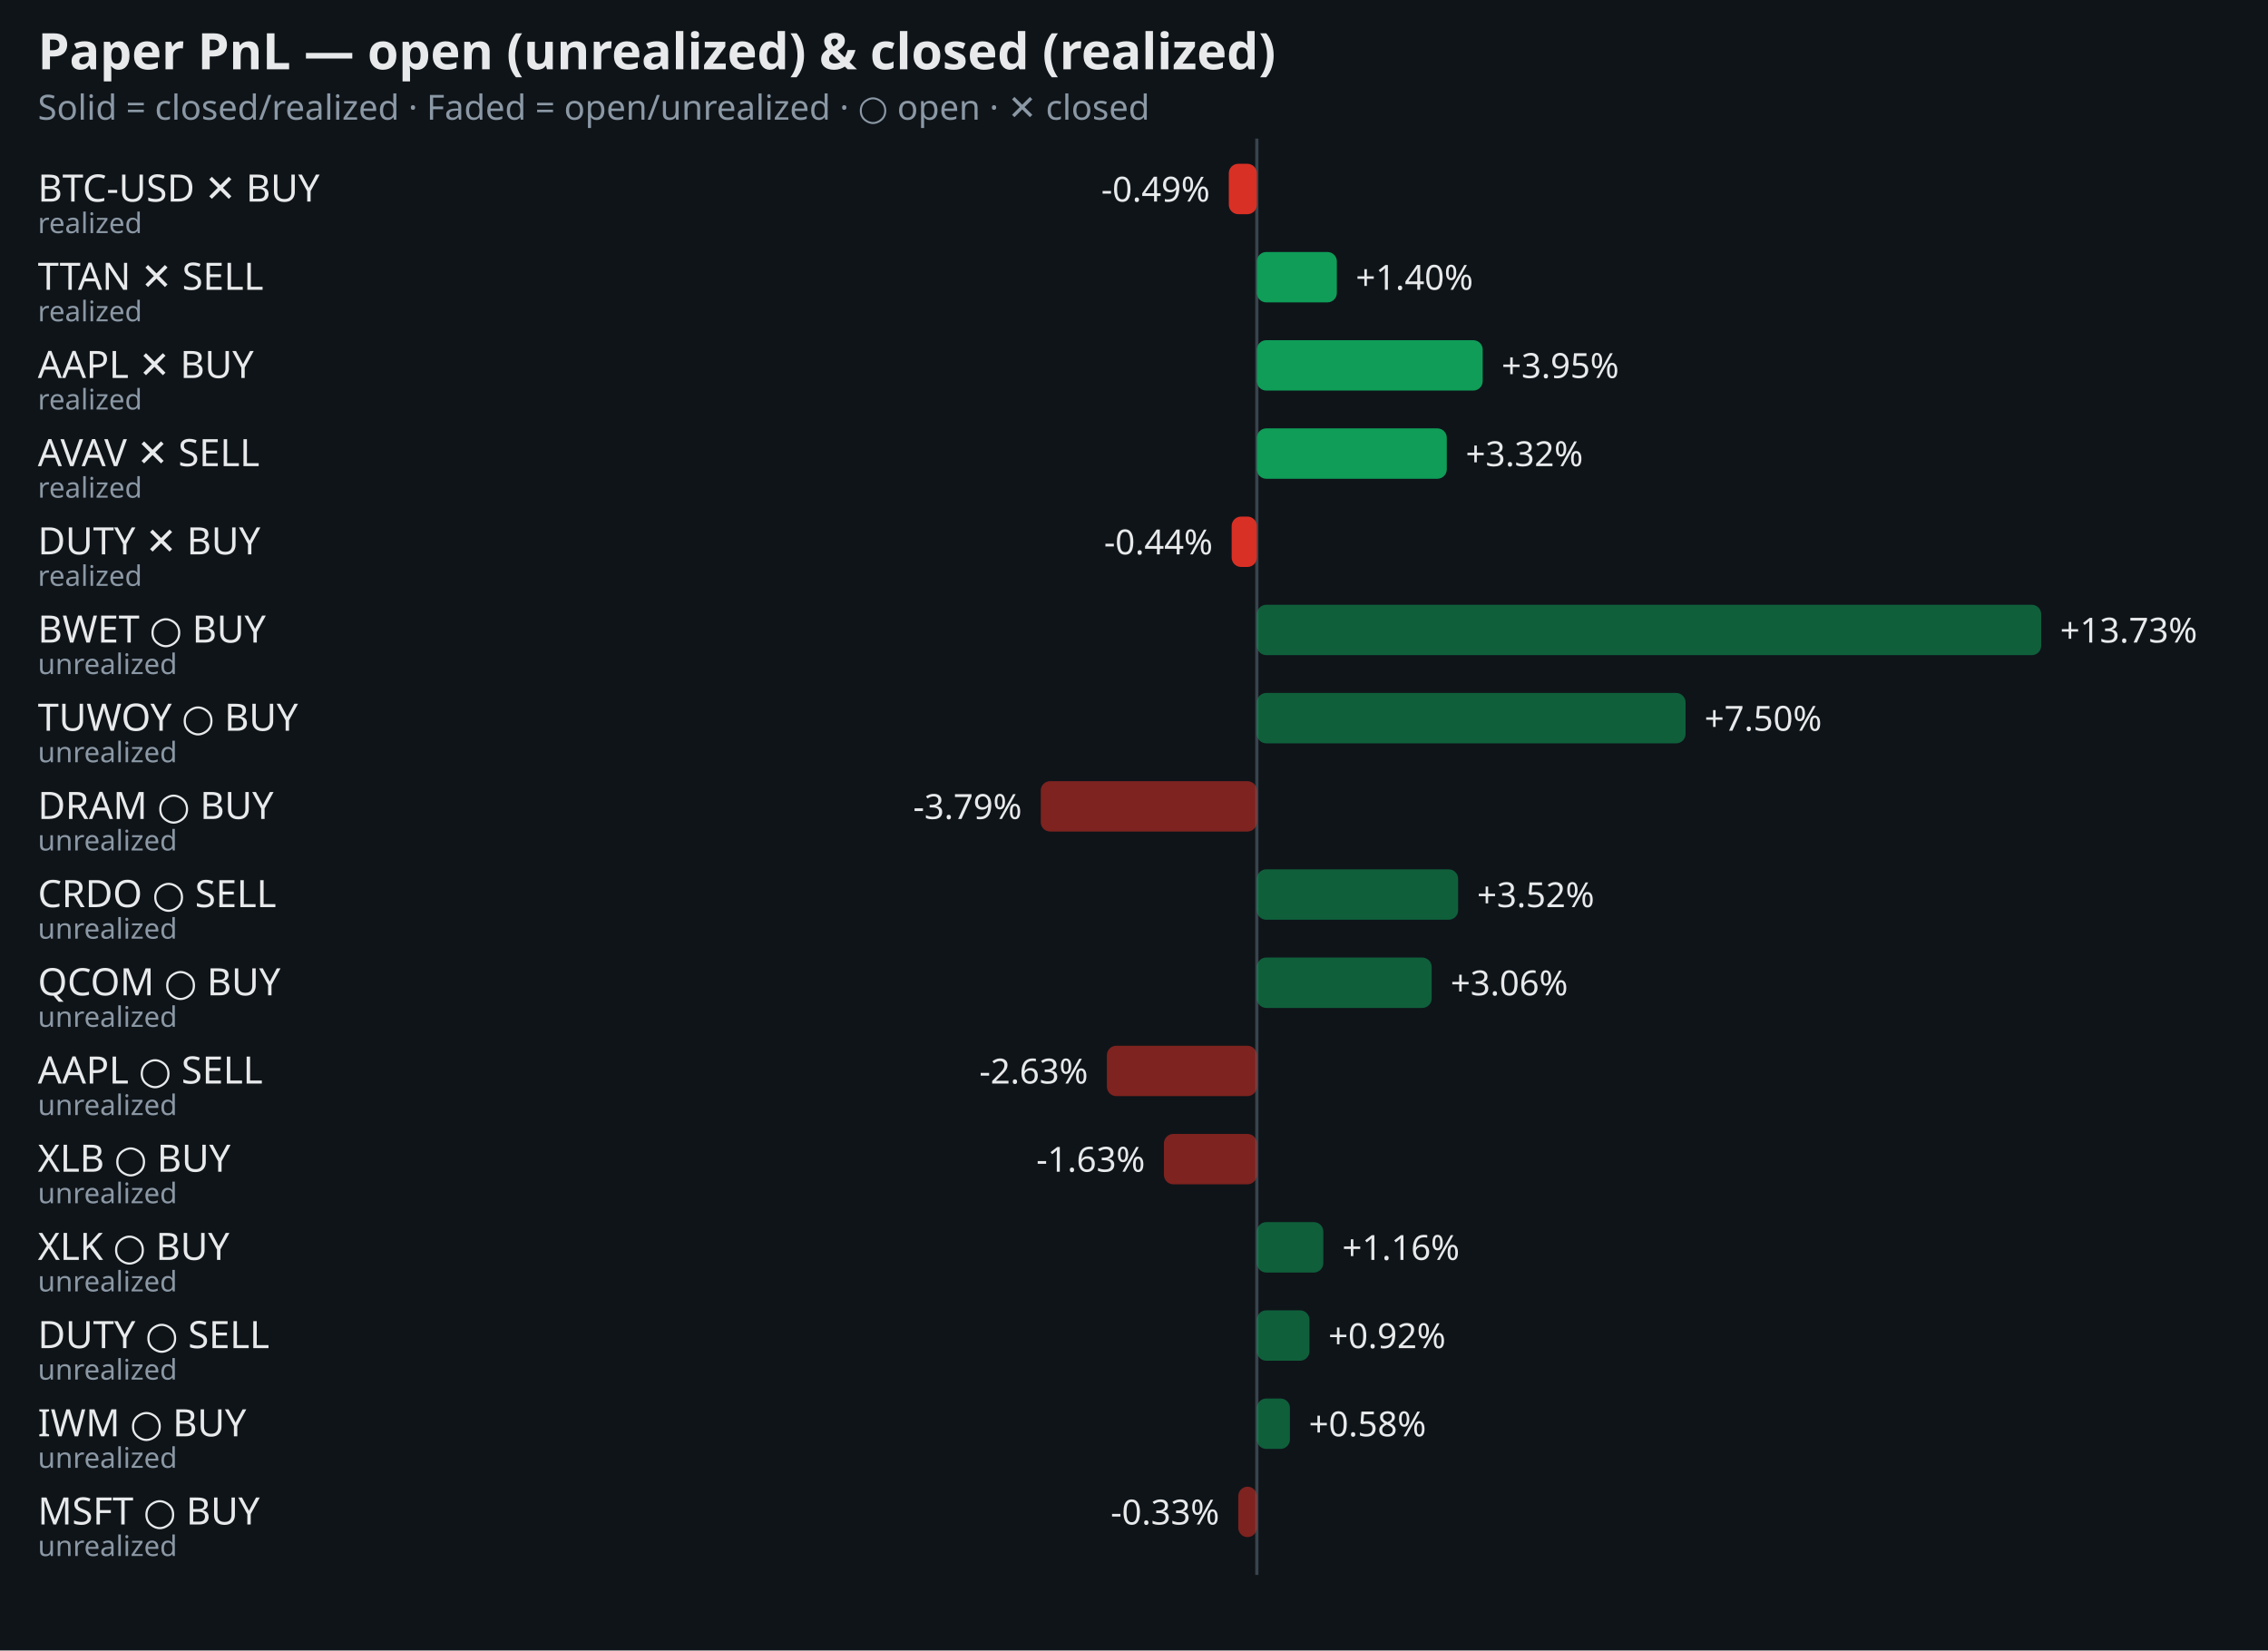
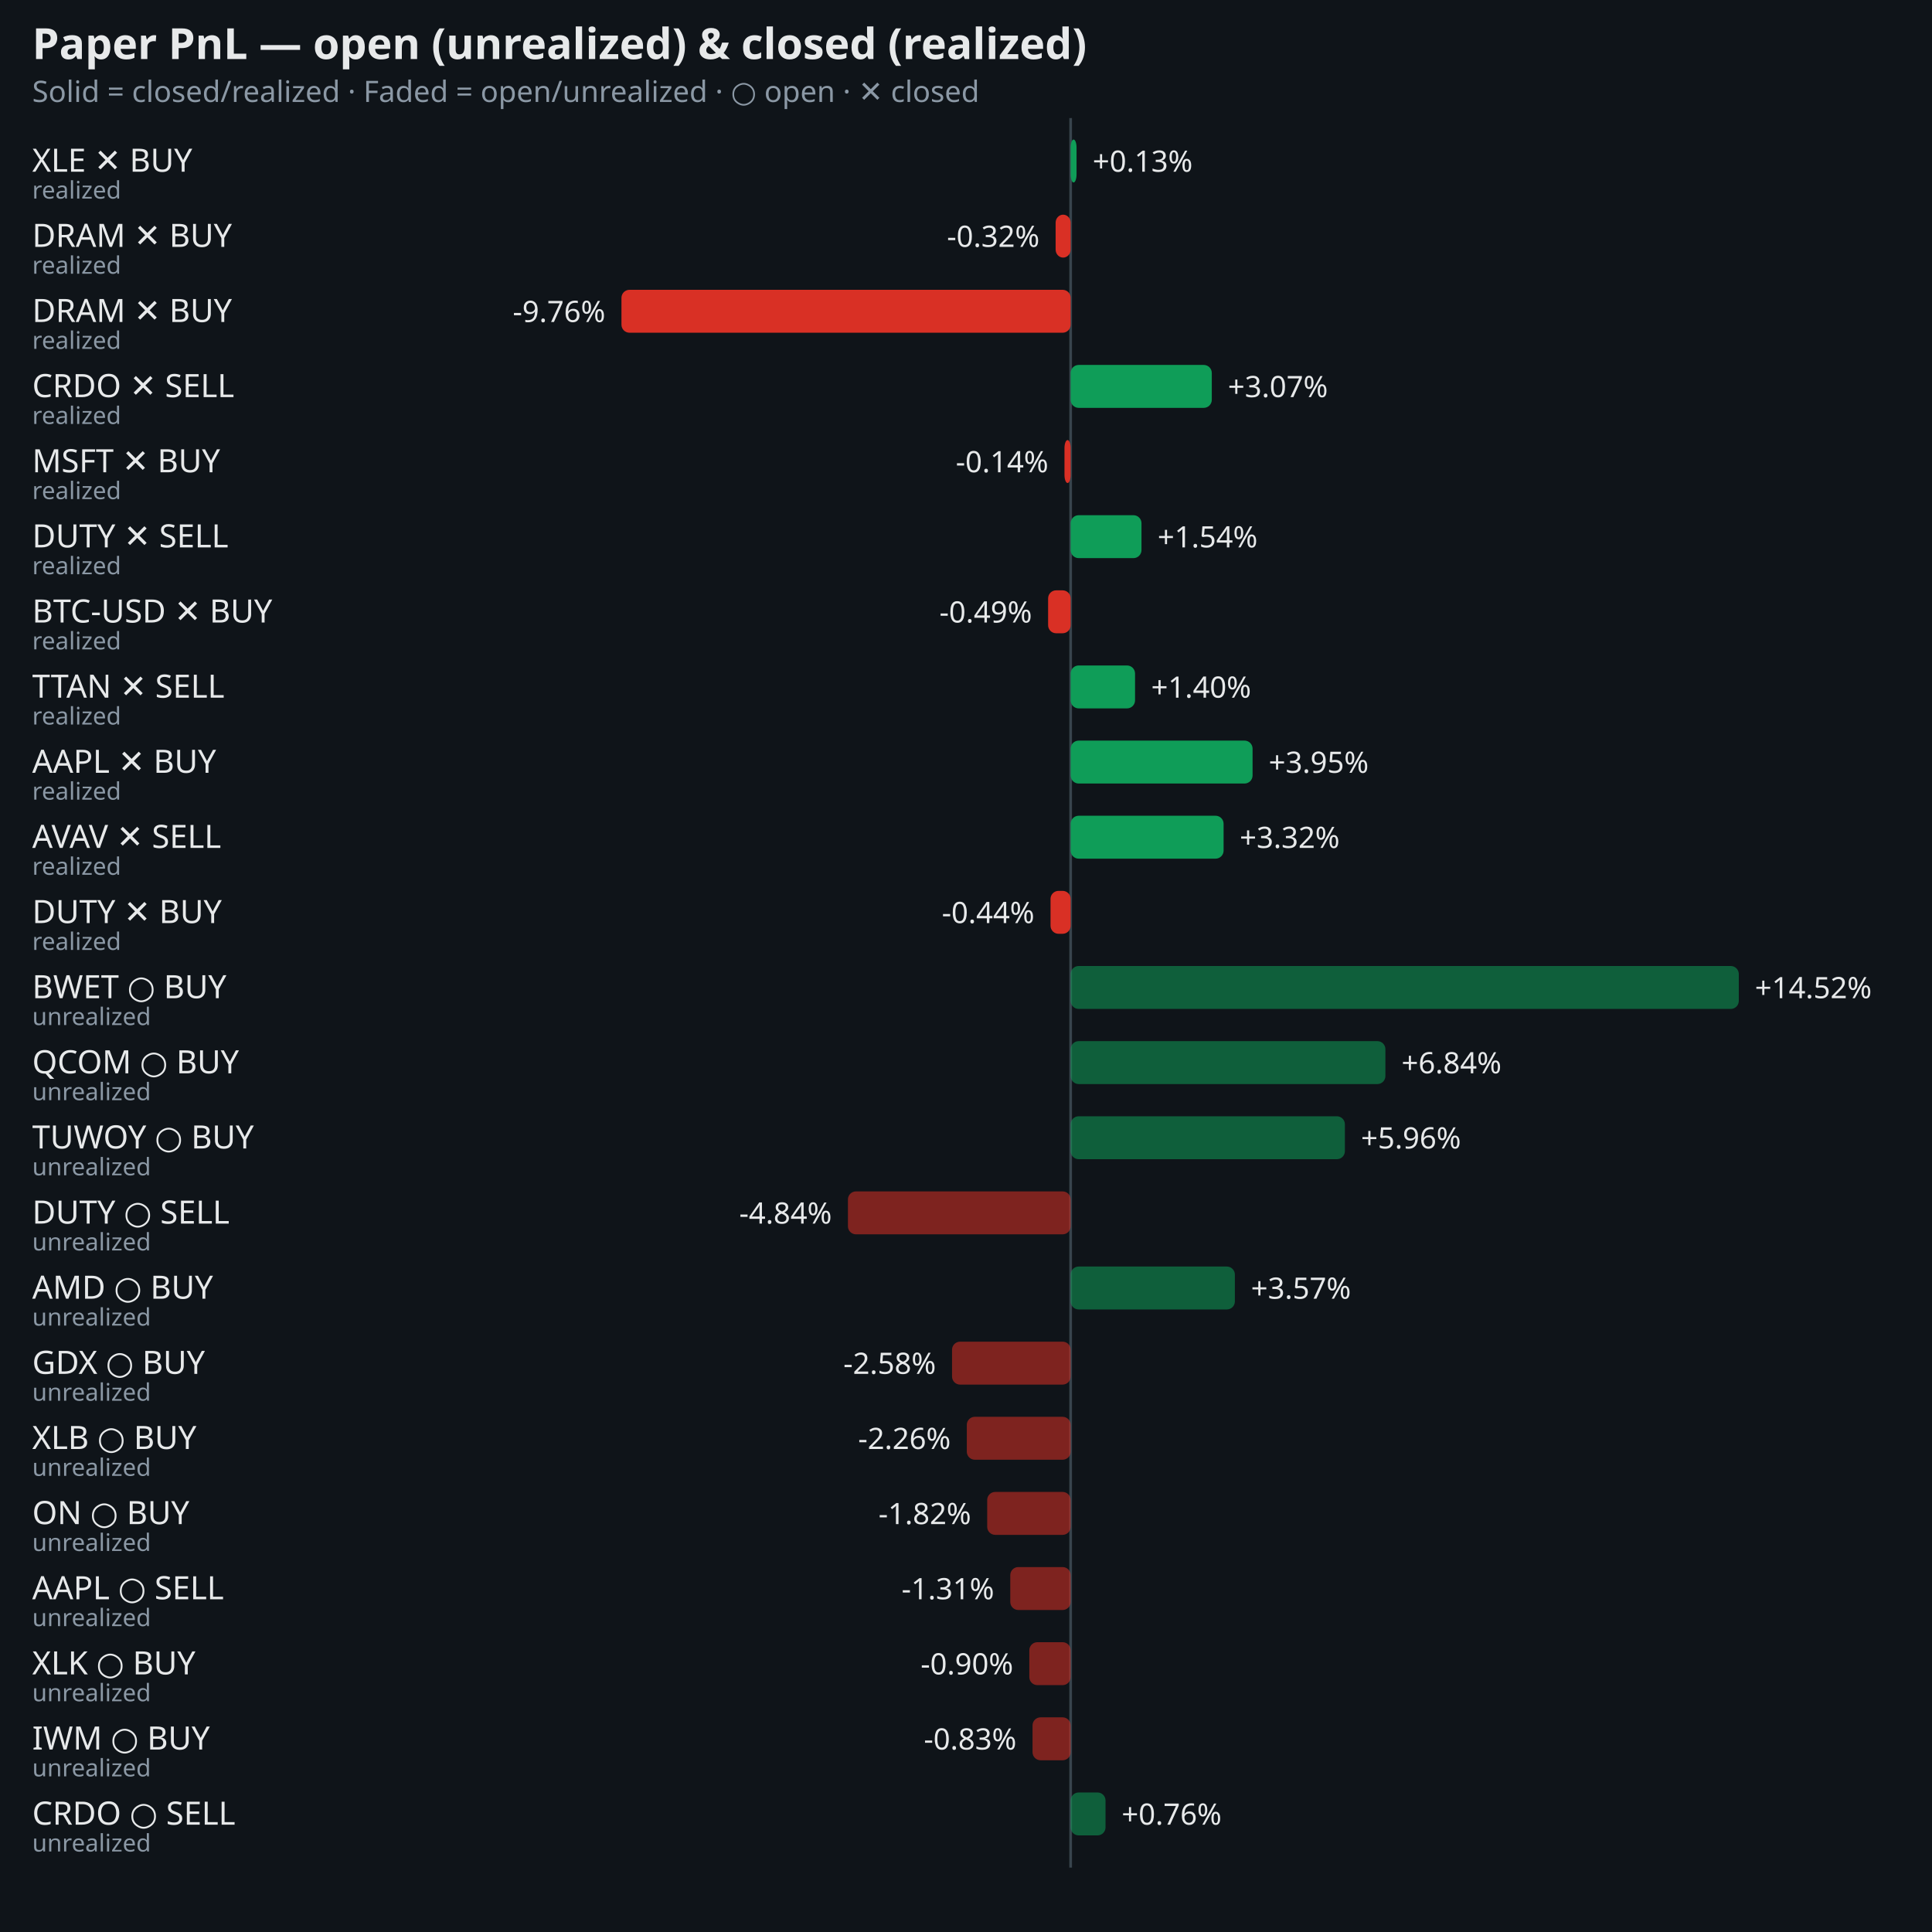
- <svg xmlns="http://www.w3.org/2000/svg" width="720" height="524" viewBox="0 0 720 524">
-   <rect width="720" height="524" fill="#0f1419" />
+ <svg xmlns="http://www.w3.org/2000/svg" width="720" height="720" viewBox="0 0 720 720">
+   <rect width="720" height="720" fill="#0f1419" />
  <text x="12" y="22" fill="#e7e9ea" font-family="ui-sans-serif,system-ui,sans-serif" font-size="16" font-weight="600">Paper PnL — open (unrealized) &amp; closed (realized)</text>
  <text x="12" y="38" fill="#8b98a5" font-family="ui-sans-serif,system-ui,sans-serif" font-size="11">Solid = closed/realized · Faded = open/unrealized · ○ open · ✕ closed</text>
-   <line x1="399" y1="44" x2="399" y2="500" stroke="#38444d" stroke-width="1" />
-   <text x="12" y="64" fill="#e7e9ea" font-family="ui-sans-serif,system-ui,sans-serif" font-size="12">BTC-USD ✕ BUY</text>
+   <line x1="399" y1="44" x2="399" y2="696" stroke="#38444d" stroke-width="1" />
+   <text x="12" y="64" fill="#e7e9ea" font-family="ui-sans-serif,system-ui,sans-serif" font-size="12">XLE ✕ BUY</text>
  <text x="12" y="74" fill="#8b98a5" font-family="ui-sans-serif,system-ui,sans-serif" font-size="9">realized</text>
-   <rect x="390.1" y="52" width="8.9" height="16" rx="3" fill="#d93025" opacity="1" />
-   <text x="384.1" y="64" text-anchor="end" fill="#e7e9ea" font-family="ui-sans-serif,system-ui,sans-serif" font-size="11">-0.49%</text>
-   <text x="12" y="92" fill="#e7e9ea" font-family="ui-sans-serif,system-ui,sans-serif" font-size="12">TTAN ✕ SELL</text>
+   <rect x="399.0" y="52" width="2.2" height="16" rx="3" fill="#0f9d58" opacity="1" />
+   <text x="407.2" y="64" text-anchor="start" fill="#e7e9ea" font-family="ui-sans-serif,system-ui,sans-serif" font-size="11">+0.13%</text>
+   <text x="12" y="92" fill="#e7e9ea" font-family="ui-sans-serif,system-ui,sans-serif" font-size="12">DRAM ✕ BUY</text>
  <text x="12" y="102" fill="#8b98a5" font-family="ui-sans-serif,system-ui,sans-serif" font-size="9">realized</text>
-   <rect x="399.0" y="80" width="25.4" height="16" rx="3" fill="#0f9d58" opacity="1" />
-   <text x="430.4" y="92" text-anchor="start" fill="#e7e9ea" font-family="ui-sans-serif,system-ui,sans-serif" font-size="11">+1.40%</text>
-   <text x="12" y="120" fill="#e7e9ea" font-family="ui-sans-serif,system-ui,sans-serif" font-size="12">AAPL ✕ BUY</text>
+   <rect x="393.4" y="80" width="5.6" height="16" rx="3" fill="#d93025" opacity="1" />
+   <text x="387.4" y="92" text-anchor="end" fill="#e7e9ea" font-family="ui-sans-serif,system-ui,sans-serif" font-size="11">-0.32%</text>
+   <text x="12" y="120" fill="#e7e9ea" font-family="ui-sans-serif,system-ui,sans-serif" font-size="12">DRAM ✕ BUY</text>
  <text x="12" y="130" fill="#8b98a5" font-family="ui-sans-serif,system-ui,sans-serif" font-size="9">realized</text>
-   <rect x="399.0" y="108" width="71.7" height="16" rx="3" fill="#0f9d58" opacity="1" />
-   <text x="476.7" y="120" text-anchor="start" fill="#e7e9ea" font-family="ui-sans-serif,system-ui,sans-serif" font-size="11">+3.95%</text>
-   <text x="12" y="148" fill="#e7e9ea" font-family="ui-sans-serif,system-ui,sans-serif" font-size="12">AVAV ✕ SELL</text>
+   <rect x="231.6" y="108" width="167.4" height="16" rx="3" fill="#d93025" opacity="1" />
+   <text x="225.6" y="120" text-anchor="end" fill="#e7e9ea" font-family="ui-sans-serif,system-ui,sans-serif" font-size="11">-9.76%</text>
+   <text x="12" y="148" fill="#e7e9ea" font-family="ui-sans-serif,system-ui,sans-serif" font-size="12">CRDO ✕ SELL</text>
  <text x="12" y="158" fill="#8b98a5" font-family="ui-sans-serif,system-ui,sans-serif" font-size="9">realized</text>
-   <rect x="399.0" y="136" width="60.3" height="16" rx="3" fill="#0f9d58" opacity="1" />
-   <text x="465.3" y="148" text-anchor="start" fill="#e7e9ea" font-family="ui-sans-serif,system-ui,sans-serif" font-size="11">+3.32%</text>
-   <text x="12" y="176" fill="#e7e9ea" font-family="ui-sans-serif,system-ui,sans-serif" font-size="12">DUTY ✕ BUY</text>
+   <rect x="399.0" y="136" width="52.6" height="16" rx="3" fill="#0f9d58" opacity="1" />
+   <text x="457.6" y="148" text-anchor="start" fill="#e7e9ea" font-family="ui-sans-serif,system-ui,sans-serif" font-size="11">+3.07%</text>
+   <text x="12" y="176" fill="#e7e9ea" font-family="ui-sans-serif,system-ui,sans-serif" font-size="12">MSFT ✕ BUY</text>
  <text x="12" y="186" fill="#8b98a5" font-family="ui-sans-serif,system-ui,sans-serif" font-size="9">realized</text>
-   <rect x="391.0" y="164" width="8.0" height="16" rx="3" fill="#d93025" opacity="1" />
-   <text x="385.0" y="176" text-anchor="end" fill="#e7e9ea" font-family="ui-sans-serif,system-ui,sans-serif" font-size="11">-0.44%</text>
-   <text x="12" y="204" fill="#e7e9ea" font-family="ui-sans-serif,system-ui,sans-serif" font-size="12">BWET ○ BUY</text>
-   <text x="12" y="214" fill="#8b98a5" font-family="ui-sans-serif,system-ui,sans-serif" font-size="9">unrealized</text>
-   <rect x="399.0" y="192" width="249.0" height="16" rx="3" fill="#0f9d58" opacity="0.55" />
-   <text x="654.0" y="204" text-anchor="start" fill="#e7e9ea" font-family="ui-sans-serif,system-ui,sans-serif" font-size="11">+13.73%</text>
-   <text x="12" y="232" fill="#e7e9ea" font-family="ui-sans-serif,system-ui,sans-serif" font-size="12">TUWOY ○ BUY</text>
-   <text x="12" y="242" fill="#8b98a5" font-family="ui-sans-serif,system-ui,sans-serif" font-size="9">unrealized</text>
-   <rect x="399.0" y="220" width="136.1" height="16" rx="3" fill="#0f9d58" opacity="0.55" />
-   <text x="541.1" y="232" text-anchor="start" fill="#e7e9ea" font-family="ui-sans-serif,system-ui,sans-serif" font-size="11">+7.50%</text>
-   <text x="12" y="260" fill="#e7e9ea" font-family="ui-sans-serif,system-ui,sans-serif" font-size="12">DRAM ○ BUY</text>
-   <text x="12" y="270" fill="#8b98a5" font-family="ui-sans-serif,system-ui,sans-serif" font-size="9">unrealized</text>
-   <rect x="330.4" y="248" width="68.6" height="16" rx="3" fill="#d93025" opacity="0.55" />
-   <text x="324.4" y="260" text-anchor="end" fill="#e7e9ea" font-family="ui-sans-serif,system-ui,sans-serif" font-size="11">-3.79%</text>
-   <text x="12" y="288" fill="#e7e9ea" font-family="ui-sans-serif,system-ui,sans-serif" font-size="12">CRDO ○ SELL</text>
-   <text x="12" y="298" fill="#8b98a5" font-family="ui-sans-serif,system-ui,sans-serif" font-size="9">unrealized</text>
-   <rect x="399.0" y="276" width="63.9" height="16" rx="3" fill="#0f9d58" opacity="0.55" />
-   <text x="468.9" y="288" text-anchor="start" fill="#e7e9ea" font-family="ui-sans-serif,system-ui,sans-serif" font-size="11">+3.52%</text>
-   <text x="12" y="316" fill="#e7e9ea" font-family="ui-sans-serif,system-ui,sans-serif" font-size="12">QCOM ○ BUY</text>
-   <text x="12" y="326" fill="#8b98a5" font-family="ui-sans-serif,system-ui,sans-serif" font-size="9">unrealized</text>
-   <rect x="399.0" y="304" width="55.5" height="16" rx="3" fill="#0f9d58" opacity="0.55" />
-   <text x="460.5" y="316" text-anchor="start" fill="#e7e9ea" font-family="ui-sans-serif,system-ui,sans-serif" font-size="11">+3.06%</text>
-   <text x="12" y="344" fill="#e7e9ea" font-family="ui-sans-serif,system-ui,sans-serif" font-size="12">AAPL ○ SELL</text>
-   <text x="12" y="354" fill="#8b98a5" font-family="ui-sans-serif,system-ui,sans-serif" font-size="9">unrealized</text>
-   <rect x="351.4" y="332" width="47.6" height="16" rx="3" fill="#d93025" opacity="0.55" />
-   <text x="345.4" y="344" text-anchor="end" fill="#e7e9ea" font-family="ui-sans-serif,system-ui,sans-serif" font-size="11">-2.63%</text>
-   <text x="12" y="372" fill="#e7e9ea" font-family="ui-sans-serif,system-ui,sans-serif" font-size="12">XLB ○ BUY</text>
+   <rect x="396.7" y="164" width="2.3" height="16" rx="3" fill="#d93025" opacity="1" />
+   <text x="390.7" y="176" text-anchor="end" fill="#e7e9ea" font-family="ui-sans-serif,system-ui,sans-serif" font-size="11">-0.14%</text>
+   <text x="12" y="204" fill="#e7e9ea" font-family="ui-sans-serif,system-ui,sans-serif" font-size="12">DUTY ✕ SELL</text>
+   <text x="12" y="214" fill="#8b98a5" font-family="ui-sans-serif,system-ui,sans-serif" font-size="9">realized</text>
+   <rect x="399.0" y="192" width="26.4" height="16" rx="3" fill="#0f9d58" opacity="1" />
+   <text x="431.4" y="204" text-anchor="start" fill="#e7e9ea" font-family="ui-sans-serif,system-ui,sans-serif" font-size="11">+1.54%</text>
+   <text x="12" y="232" fill="#e7e9ea" font-family="ui-sans-serif,system-ui,sans-serif" font-size="12">BTC-USD ✕ BUY</text>
+   <text x="12" y="242" fill="#8b98a5" font-family="ui-sans-serif,system-ui,sans-serif" font-size="9">realized</text>
+   <rect x="390.6" y="220" width="8.4" height="16" rx="3" fill="#d93025" opacity="1" />
+   <text x="384.6" y="232" text-anchor="end" fill="#e7e9ea" font-family="ui-sans-serif,system-ui,sans-serif" font-size="11">-0.49%</text>
+   <text x="12" y="260" fill="#e7e9ea" font-family="ui-sans-serif,system-ui,sans-serif" font-size="12">TTAN ✕ SELL</text>
+   <text x="12" y="270" fill="#8b98a5" font-family="ui-sans-serif,system-ui,sans-serif" font-size="9">realized</text>
+   <rect x="399.0" y="248" width="24.0" height="16" rx="3" fill="#0f9d58" opacity="1" />
+   <text x="429.0" y="260" text-anchor="start" fill="#e7e9ea" font-family="ui-sans-serif,system-ui,sans-serif" font-size="11">+1.40%</text>
+   <text x="12" y="288" fill="#e7e9ea" font-family="ui-sans-serif,system-ui,sans-serif" font-size="12">AAPL ✕ BUY</text>
+   <text x="12" y="298" fill="#8b98a5" font-family="ui-sans-serif,system-ui,sans-serif" font-size="9">realized</text>
+   <rect x="399.0" y="276" width="67.8" height="16" rx="3" fill="#0f9d58" opacity="1" />
+   <text x="472.8" y="288" text-anchor="start" fill="#e7e9ea" font-family="ui-sans-serif,system-ui,sans-serif" font-size="11">+3.95%</text>
+   <text x="12" y="316" fill="#e7e9ea" font-family="ui-sans-serif,system-ui,sans-serif" font-size="12">AVAV ✕ SELL</text>
+   <text x="12" y="326" fill="#8b98a5" font-family="ui-sans-serif,system-ui,sans-serif" font-size="9">realized</text>
+   <rect x="399.0" y="304" width="57.0" height="16" rx="3" fill="#0f9d58" opacity="1" />
+   <text x="462.0" y="316" text-anchor="start" fill="#e7e9ea" font-family="ui-sans-serif,system-ui,sans-serif" font-size="11">+3.32%</text>
+   <text x="12" y="344" fill="#e7e9ea" font-family="ui-sans-serif,system-ui,sans-serif" font-size="12">DUTY ✕ BUY</text>
+   <text x="12" y="354" fill="#8b98a5" font-family="ui-sans-serif,system-ui,sans-serif" font-size="9">realized</text>
+   <rect x="391.5" y="332" width="7.5" height="16" rx="3" fill="#d93025" opacity="1" />
+   <text x="385.5" y="344" text-anchor="end" fill="#e7e9ea" font-family="ui-sans-serif,system-ui,sans-serif" font-size="11">-0.44%</text>
+   <text x="12" y="372" fill="#e7e9ea" font-family="ui-sans-serif,system-ui,sans-serif" font-size="12">BWET ○ BUY</text>
  <text x="12" y="382" fill="#8b98a5" font-family="ui-sans-serif,system-ui,sans-serif" font-size="9">unrealized</text>
-   <rect x="369.5" y="360" width="29.5" height="16" rx="3" fill="#d93025" opacity="0.55" />
-   <text x="363.5" y="372" text-anchor="end" fill="#e7e9ea" font-family="ui-sans-serif,system-ui,sans-serif" font-size="11">-1.63%</text>
-   <text x="12" y="400" fill="#e7e9ea" font-family="ui-sans-serif,system-ui,sans-serif" font-size="12">XLK ○ BUY</text>
+   <rect x="399.0" y="360" width="249.0" height="16" rx="3" fill="#0f9d58" opacity="0.55" />
+   <text x="654.0" y="372" text-anchor="start" fill="#e7e9ea" font-family="ui-sans-serif,system-ui,sans-serif" font-size="11">+14.52%</text>
+   <text x="12" y="400" fill="#e7e9ea" font-family="ui-sans-serif,system-ui,sans-serif" font-size="12">QCOM ○ BUY</text>
  <text x="12" y="410" fill="#8b98a5" font-family="ui-sans-serif,system-ui,sans-serif" font-size="9">unrealized</text>
-   <rect x="399.0" y="388" width="21.1" height="16" rx="3" fill="#0f9d58" opacity="0.55" />
-   <text x="426.1" y="400" text-anchor="start" fill="#e7e9ea" font-family="ui-sans-serif,system-ui,sans-serif" font-size="11">+1.16%</text>
-   <text x="12" y="428" fill="#e7e9ea" font-family="ui-sans-serif,system-ui,sans-serif" font-size="12">DUTY ○ SELL</text>
+   <rect x="399.0" y="388" width="117.3" height="16" rx="3" fill="#0f9d58" opacity="0.55" />
+   <text x="522.3" y="400" text-anchor="start" fill="#e7e9ea" font-family="ui-sans-serif,system-ui,sans-serif" font-size="11">+6.84%</text>
+   <text x="12" y="428" fill="#e7e9ea" font-family="ui-sans-serif,system-ui,sans-serif" font-size="12">TUWOY ○ BUY</text>
  <text x="12" y="438" fill="#8b98a5" font-family="ui-sans-serif,system-ui,sans-serif" font-size="9">unrealized</text>
-   <rect x="399.0" y="416" width="16.7" height="16" rx="3" fill="#0f9d58" opacity="0.55" />
-   <text x="421.7" y="428" text-anchor="start" fill="#e7e9ea" font-family="ui-sans-serif,system-ui,sans-serif" font-size="11">+0.92%</text>
-   <text x="12" y="456" fill="#e7e9ea" font-family="ui-sans-serif,system-ui,sans-serif" font-size="12">IWM ○ BUY</text>
+   <rect x="399.0" y="416" width="102.2" height="16" rx="3" fill="#0f9d58" opacity="0.55" />
+   <text x="507.2" y="428" text-anchor="start" fill="#e7e9ea" font-family="ui-sans-serif,system-ui,sans-serif" font-size="11">+5.96%</text>
+   <text x="12" y="456" fill="#e7e9ea" font-family="ui-sans-serif,system-ui,sans-serif" font-size="12">DUTY ○ SELL</text>
  <text x="12" y="466" fill="#8b98a5" font-family="ui-sans-serif,system-ui,sans-serif" font-size="9">unrealized</text>
-   <rect x="399.0" y="444" width="10.5" height="16" rx="3" fill="#0f9d58" opacity="0.55" />
-   <text x="415.5" y="456" text-anchor="start" fill="#e7e9ea" font-family="ui-sans-serif,system-ui,sans-serif" font-size="11">+0.58%</text>
-   <text x="12" y="484" fill="#e7e9ea" font-family="ui-sans-serif,system-ui,sans-serif" font-size="12">MSFT ○ BUY</text>
+   <rect x="316.0" y="444" width="83.0" height="16" rx="3" fill="#d93025" opacity="0.55" />
+   <text x="310.0" y="456" text-anchor="end" fill="#e7e9ea" font-family="ui-sans-serif,system-ui,sans-serif" font-size="11">-4.84%</text>
+   <text x="12" y="484" fill="#e7e9ea" font-family="ui-sans-serif,system-ui,sans-serif" font-size="12">AMD ○ BUY</text>
  <text x="12" y="494" fill="#8b98a5" font-family="ui-sans-serif,system-ui,sans-serif" font-size="9">unrealized</text>
-   <rect x="393.1" y="472" width="5.9" height="16" rx="3" fill="#d93025" opacity="0.55" />
-   <text x="387.1" y="484" text-anchor="end" fill="#e7e9ea" font-family="ui-sans-serif,system-ui,sans-serif" font-size="11">-0.33%</text>
+   <rect x="399.0" y="472" width="61.2" height="16" rx="3" fill="#0f9d58" opacity="0.55" />
+   <text x="466.2" y="484" text-anchor="start" fill="#e7e9ea" font-family="ui-sans-serif,system-ui,sans-serif" font-size="11">+3.57%</text>
+   <text x="12" y="512" fill="#e7e9ea" font-family="ui-sans-serif,system-ui,sans-serif" font-size="12">GDX ○ BUY</text>
+   <text x="12" y="522" fill="#8b98a5" font-family="ui-sans-serif,system-ui,sans-serif" font-size="9">unrealized</text>
+   <rect x="354.8" y="500" width="44.2" height="16" rx="3" fill="#d93025" opacity="0.55" />
+   <text x="348.8" y="512" text-anchor="end" fill="#e7e9ea" font-family="ui-sans-serif,system-ui,sans-serif" font-size="11">-2.58%</text>
+   <text x="12" y="540" fill="#e7e9ea" font-family="ui-sans-serif,system-ui,sans-serif" font-size="12">XLB ○ BUY</text>
+   <text x="12" y="550" fill="#8b98a5" font-family="ui-sans-serif,system-ui,sans-serif" font-size="9">unrealized</text>
+   <rect x="360.3" y="528" width="38.7" height="16" rx="3" fill="#d93025" opacity="0.55" />
+   <text x="354.3" y="540" text-anchor="end" fill="#e7e9ea" font-family="ui-sans-serif,system-ui,sans-serif" font-size="11">-2.26%</text>
+   <text x="12" y="568" fill="#e7e9ea" font-family="ui-sans-serif,system-ui,sans-serif" font-size="12">ON ○ BUY</text>
+   <text x="12" y="578" fill="#8b98a5" font-family="ui-sans-serif,system-ui,sans-serif" font-size="9">unrealized</text>
+   <rect x="367.9" y="556" width="31.1" height="16" rx="3" fill="#d93025" opacity="0.55" />
+   <text x="361.9" y="568" text-anchor="end" fill="#e7e9ea" font-family="ui-sans-serif,system-ui,sans-serif" font-size="11">-1.82%</text>
+   <text x="12" y="596" fill="#e7e9ea" font-family="ui-sans-serif,system-ui,sans-serif" font-size="12">AAPL ○ SELL</text>
+   <text x="12" y="606" fill="#8b98a5" font-family="ui-sans-serif,system-ui,sans-serif" font-size="9">unrealized</text>
+   <rect x="376.5" y="584" width="22.5" height="16" rx="3" fill="#d93025" opacity="0.55" />
+   <text x="370.5" y="596" text-anchor="end" fill="#e7e9ea" font-family="ui-sans-serif,system-ui,sans-serif" font-size="11">-1.31%</text>
+   <text x="12" y="624" fill="#e7e9ea" font-family="ui-sans-serif,system-ui,sans-serif" font-size="12">XLK ○ BUY</text>
+   <text x="12" y="634" fill="#8b98a5" font-family="ui-sans-serif,system-ui,sans-serif" font-size="9">unrealized</text>
+   <rect x="383.6" y="612" width="15.4" height="16" rx="3" fill="#d93025" opacity="0.55" />
+   <text x="377.6" y="624" text-anchor="end" fill="#e7e9ea" font-family="ui-sans-serif,system-ui,sans-serif" font-size="11">-0.90%</text>
+   <text x="12" y="652" fill="#e7e9ea" font-family="ui-sans-serif,system-ui,sans-serif" font-size="12">IWM ○ BUY</text>
+   <text x="12" y="662" fill="#8b98a5" font-family="ui-sans-serif,system-ui,sans-serif" font-size="9">unrealized</text>
+   <rect x="384.8" y="640" width="14.2" height="16" rx="3" fill="#d93025" opacity="0.55" />
+   <text x="378.8" y="652" text-anchor="end" fill="#e7e9ea" font-family="ui-sans-serif,system-ui,sans-serif" font-size="11">-0.83%</text>
+   <text x="12" y="680" fill="#e7e9ea" font-family="ui-sans-serif,system-ui,sans-serif" font-size="12">CRDO ○ SELL</text>
+   <text x="12" y="690" fill="#8b98a5" font-family="ui-sans-serif,system-ui,sans-serif" font-size="9">unrealized</text>
+   <rect x="399.0" y="668" width="13.0" height="16" rx="3" fill="#0f9d58" opacity="0.55" />
+   <text x="418.0" y="680" text-anchor="start" fill="#e7e9ea" font-family="ui-sans-serif,system-ui,sans-serif" font-size="11">+0.76%</text>
</svg>
